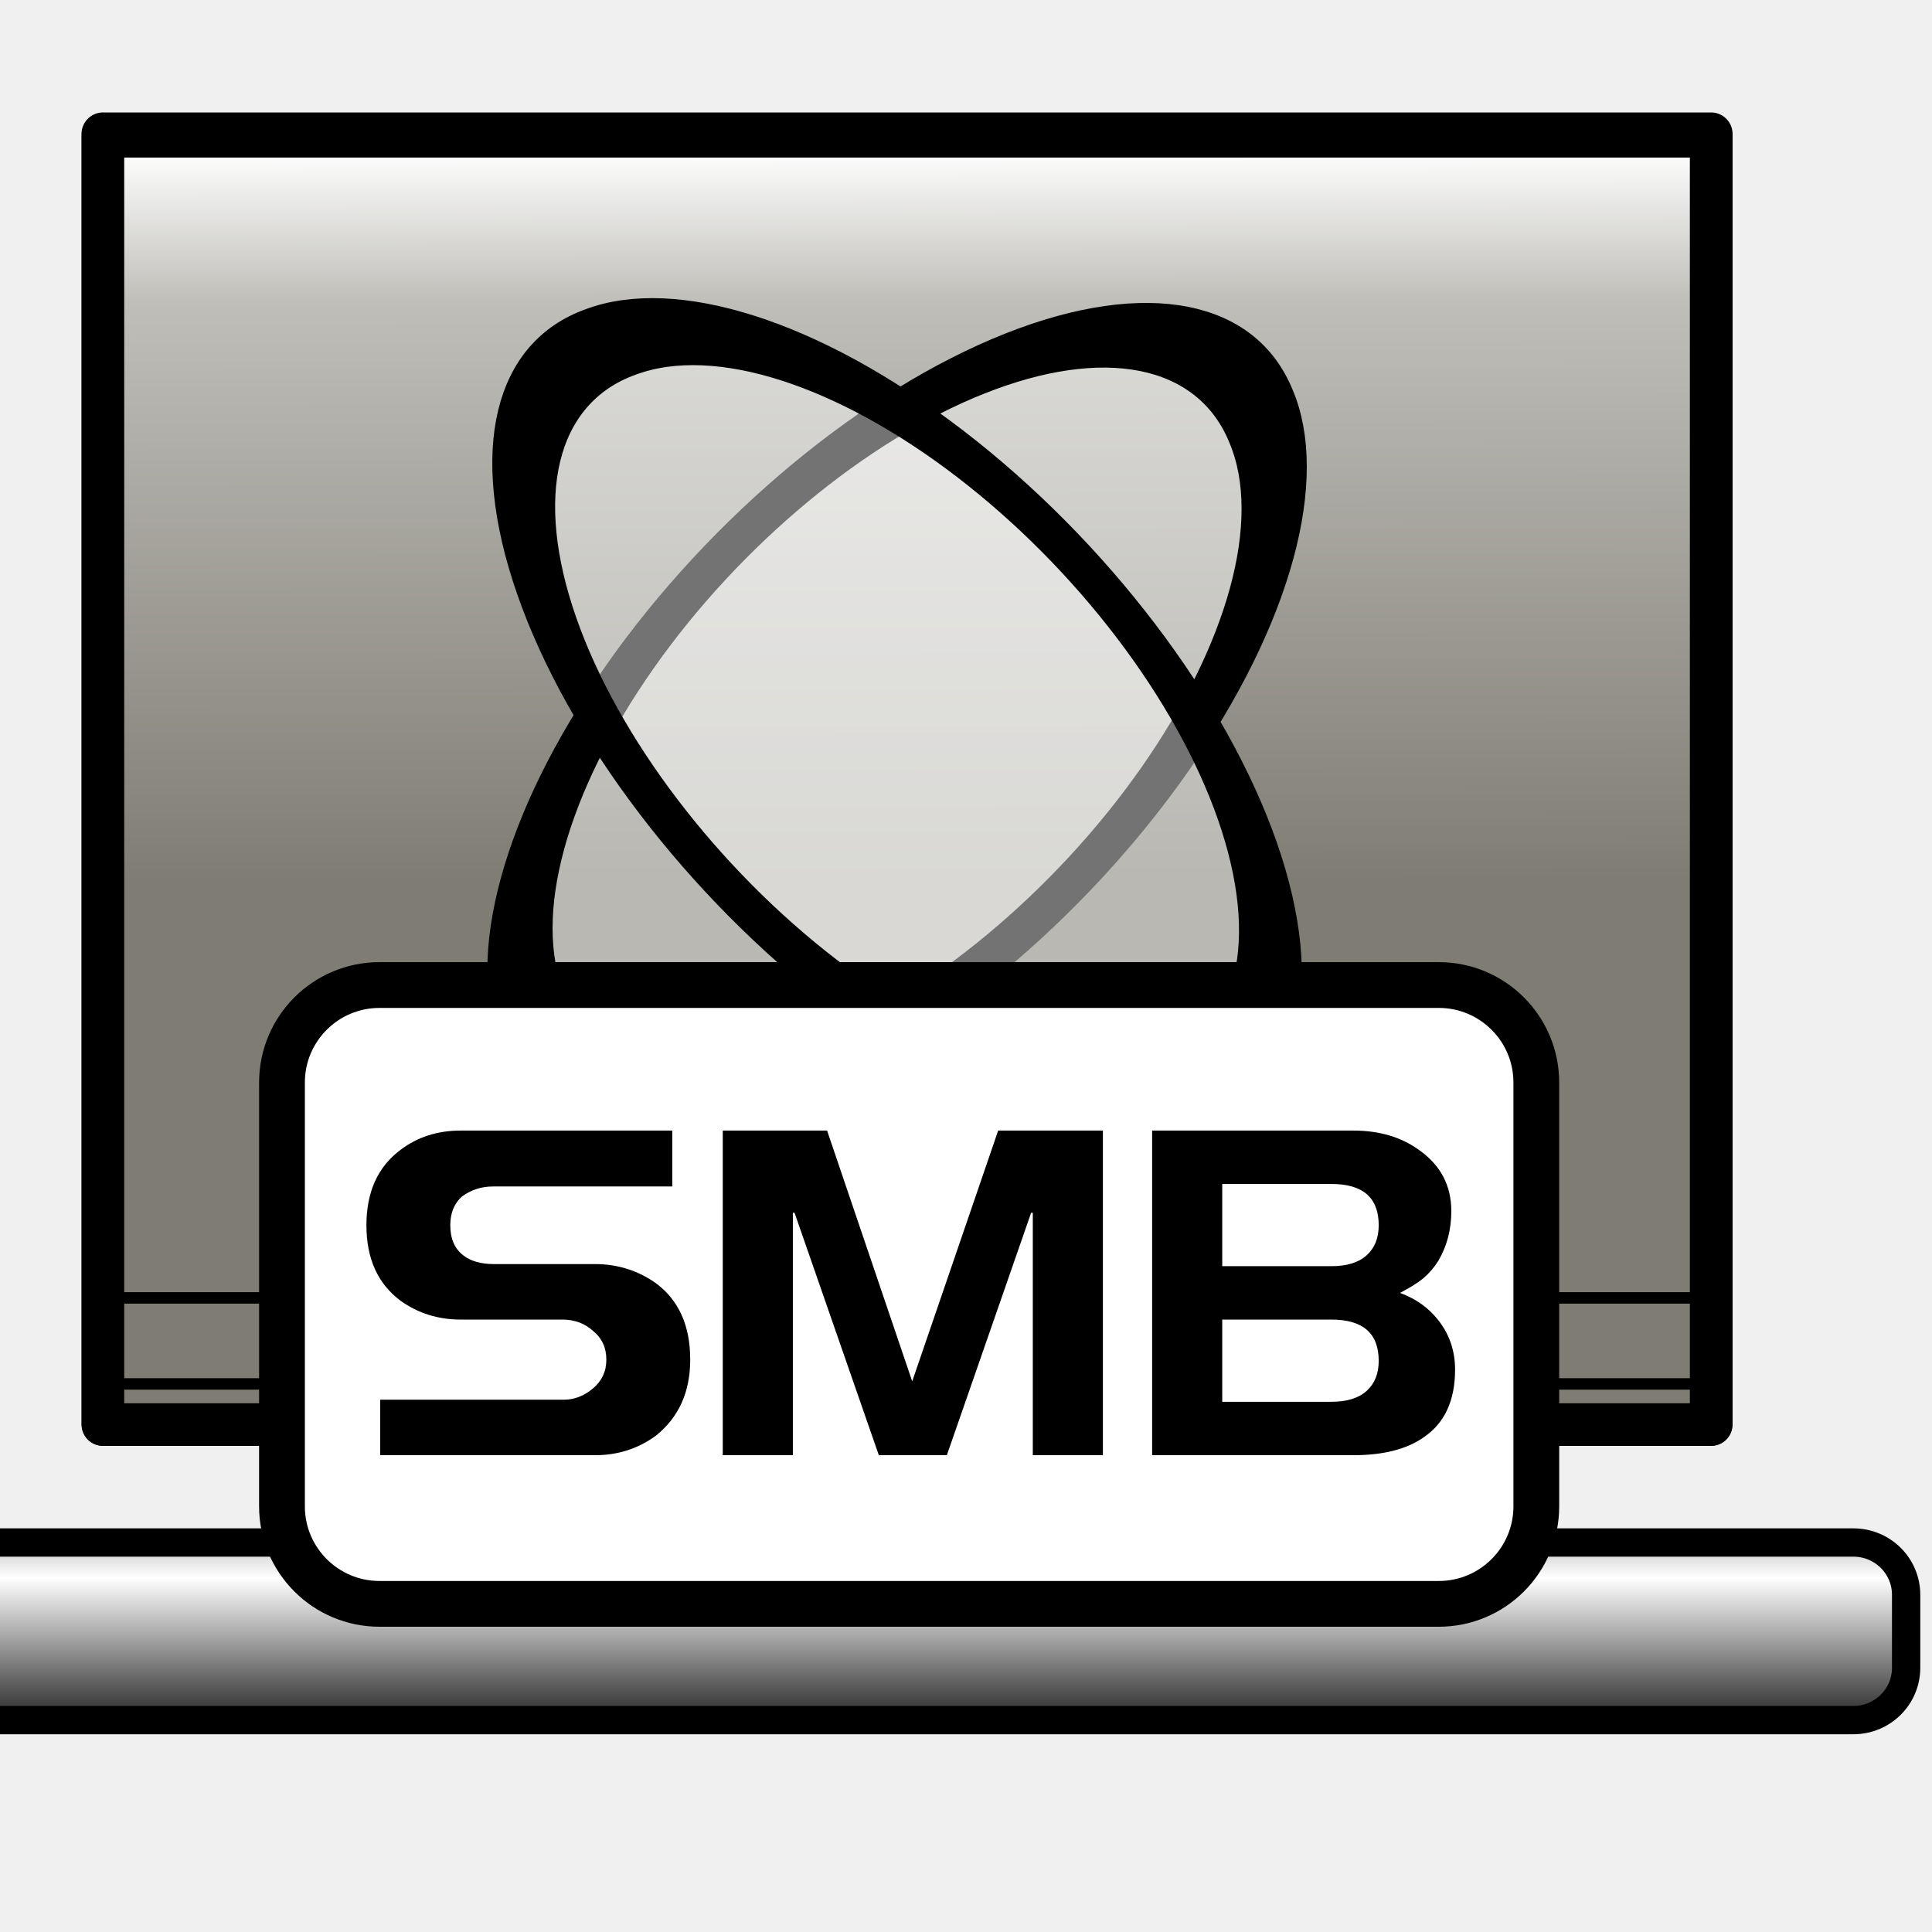
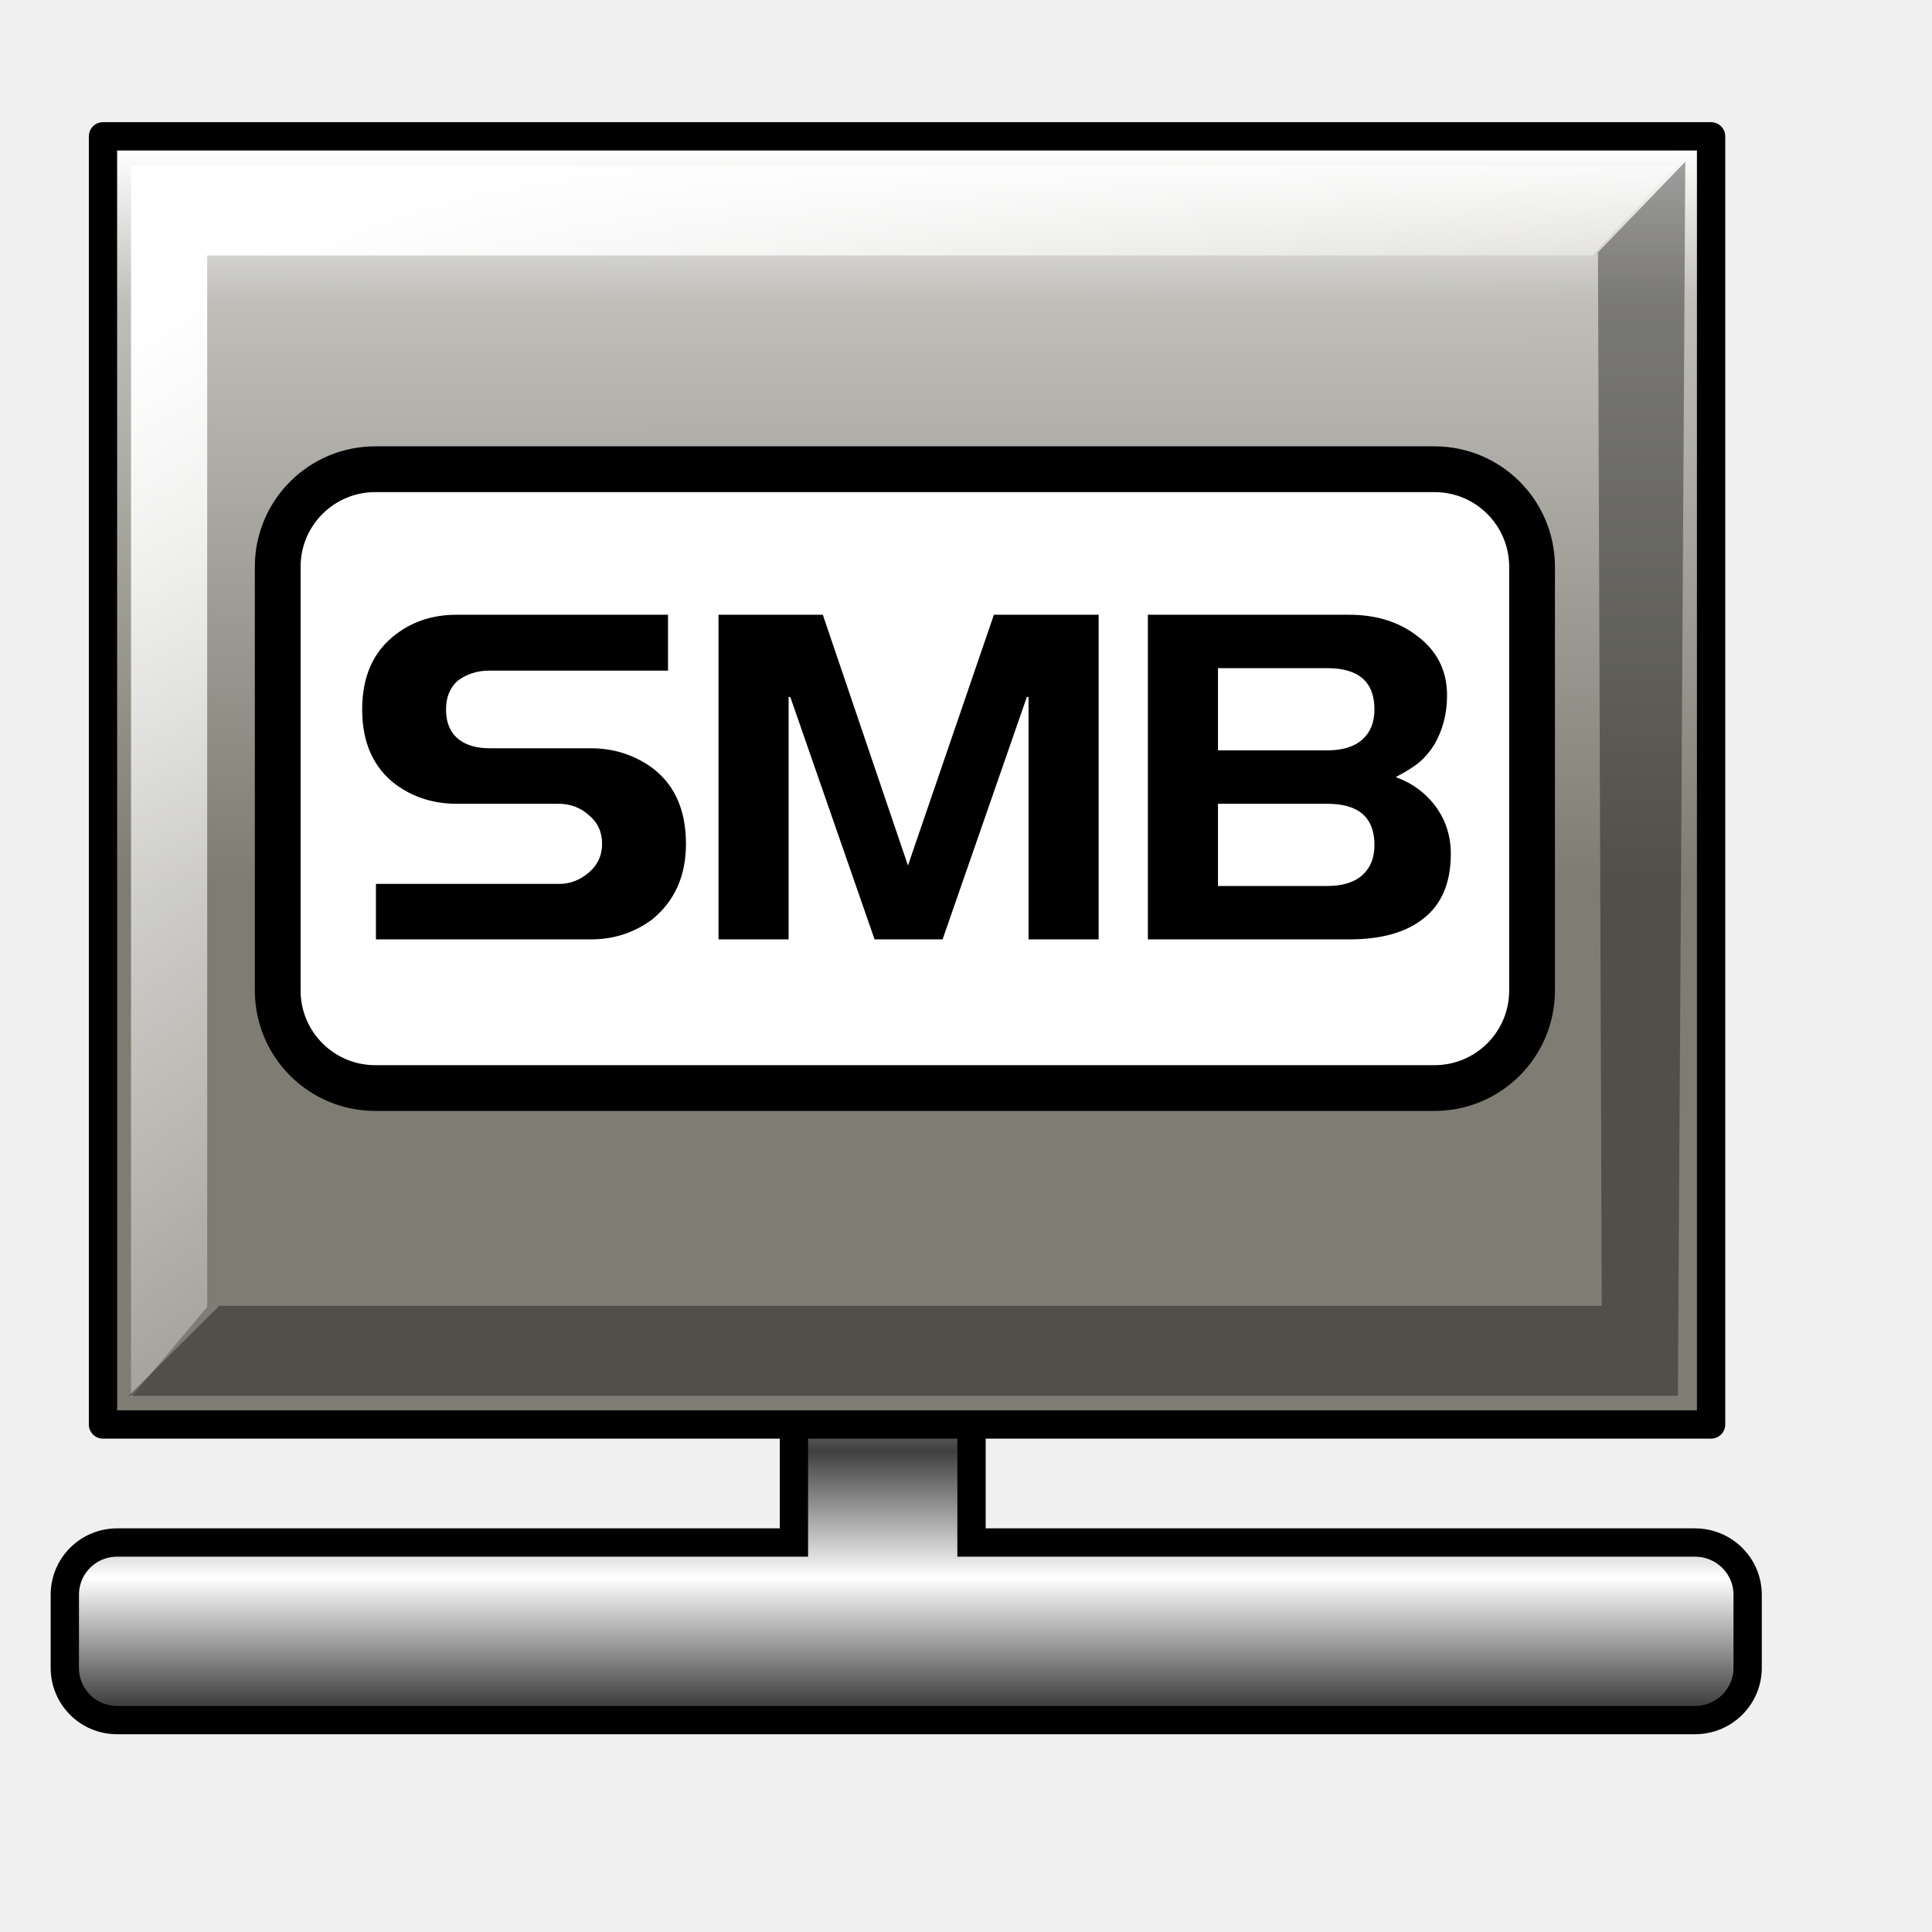
- <svg xmlns="http://www.w3.org/2000/svg" xmlns:xlink="http://www.w3.org/1999/xlink" id="svg559" width="128pt" height="128pt">
+ <svg xmlns="http://www.w3.org/2000/svg" xmlns:xlink="http://www.w3.org/1999/xlink" height="128pt" width="128pt" id="svg559">
  <defs id="defs561">
+     <linearGradient id="linearGradient3604">
+       <stop style="stop-color:#ffffff;stop-opacity:1;" offset="0" id="stop3606" />
+       <stop style="stop-color:#ffffff;stop-opacity:0;" offset="1" id="stop3608" />
+     </linearGradient>
+     <linearGradient xlink:href="#linearGradient3604" id="linearGradient3610" gradientTransform="matrix(1.120256,0,0,0.892653,-1.409934,-20.69)" x1="21.389" y1="47.474" x2="95.576" y2="134.593" gradientUnits="userSpaceOnUse" />
    <linearGradient id="linearGradient872">
-       <stop style="stop-color:#ffffff;stop-opacity:1;" offset="0" id="stop873" />
-       <stop style="stop-color:#9f9f9f;stop-opacity:1;" offset="0.5" id="stop879" />
-       <stop style="stop-color:#3f3f3f;stop-opacity:1;" offset="1" id="stop875" />
+       <stop id="stop873" offset="0" style="stop-color:#ffffff;stop-opacity:1;" />
+       <stop id="stop879" offset="0.5" style="stop-color:#9f9f9f;stop-opacity:1;" />
+       <stop id="stop875" offset="1" style="stop-color:#3f3f3f;stop-opacity:1;" />
    </linearGradient>
    <linearGradient id="linearGradient866">
-       <stop style="stop-color:#ffffff;stop-opacity:1;" offset="0" id="stop867" />
-       <stop style="stop-color:#bfbeb9;stop-opacity:1;" offset="0.21" id="stop870" />
-       <stop style="stop-color:#7f7d73;stop-opacity:1;" offset="1" id="stop869" />
+       <stop id="stop867" offset="0" style="stop-color:#ffffff;stop-opacity:1;" />
+       <stop id="stop870" offset="0.21" style="stop-color:#bfbeb9;stop-opacity:1;" />
+       <stop id="stop869" offset="1" style="stop-color:#7f7d73;stop-opacity:1;" />
    </linearGradient>
    <linearGradient id="linearGradient566">
-       <stop style="stop-color:#ffffff;stop-opacity:1;" offset="0" id="stop567" />
-       <stop style="stop-color:#bfbfbf;stop-opacity:1;" offset="0.242" id="stop853" />
-       <stop style="stop-color:#7f7f7f;stop-opacity:1;" offset="1" id="stop568" />
+       <stop id="stop567" offset="0" style="stop-color:#ffffff;stop-opacity:1;" />
+       <stop id="stop853" offset="0.242" style="stop-color:#bfbfbf;stop-opacity:1;" />
+       <stop id="stop568" offset="1" style="stop-color:#7f7f7f;stop-opacity:1;" />
    </linearGradient>
-     <linearGradient xlink:href="#linearGradient566" id="linearGradient569" x1="0.823" y1="0.937" x2="0.265" y2="-7.812555e-3" />
-     <linearGradient xlink:href="#linearGradient866" id="linearGradient589" x1="0.443" y1="0.013" x2="0.444" y2="0.578" spreadMethod="pad" />
-     <linearGradient xlink:href="#linearGradient872" id="linearGradient871" x1="0.495" y1="0.729" x2="0.495" y2="0.972" spreadMethod="reflect" />
+     <linearGradient y2="10.028" x2="41.231" y1="133.934" x1="114.371" id="linearGradient569" xlink:href="#linearGradient566" gradientTransform="scale(1.112724,0.898695)" gradientUnits="userSpaceOnUse" />
+     <linearGradient spreadMethod="pad" y2="0.578" x2="0.444" y1="0.013" x1="0.443" id="linearGradient589" xlink:href="#linearGradient866" />
+     <linearGradient spreadMethod="reflect" y2="0.972" x2="0.495" y1="0.729" x1="0.495" id="linearGradient871" xlink:href="#linearGradient872" />
+     <linearGradient xlink:href="#linearGradient872" id="linearGradient1386" x1="0.495" y1="0.729" x2="0.495" y2="0.972" spreadMethod="reflect" />
+     <linearGradient xlink:href="#linearGradient866" id="linearGradient1384" x1="0.443" y1="0.013" x2="0.444" y2="0.578" spreadMethod="pad" />
+     <linearGradient xlink:href="#linearGradient566" id="linearGradient1382" x1="0.823" y1="0.937" x2="0.265" y2="-7.812555e-3" />
+     <linearGradient id="linearGradient1374">
+       <stop style="stop-color:#ffffff;stop-opacity:1;" offset="0" id="stop1376" />
+       <stop style="stop-color:#bfbfbf;stop-opacity:1;" offset="0.242" id="stop1378" />
+       <stop style="stop-color:#7f7f7f;stop-opacity:1;" offset="1" id="stop1380" />
+     </linearGradient>
+     <linearGradient id="linearGradient1366">
+       <stop style="stop-color:#ffffff;stop-opacity:1;" offset="0" id="stop1368" />
+       <stop style="stop-color:#bfbeb9;stop-opacity:1;" offset="0.21" id="stop1370" />
+       <stop style="stop-color:#7f7d73;stop-opacity:1;" offset="1" id="stop1372" />
+     </linearGradient>
+     <linearGradient id="linearGradient1358">
+       <stop style="stop-color:#ffffff;stop-opacity:1;" offset="0" id="stop1360" />
+       <stop style="stop-color:#9f9f9f;stop-opacity:1;" offset="0.5" id="stop1362" />
+       <stop style="stop-color:#3f3f3f;stop-opacity:1;" offset="1" id="stop1364" />
+     </linearGradient>
+     <linearGradient xlink:href="#linearGradient872" id="linearGradient1413" spreadMethod="reflect" x1="42.038" y1="266.855" x2="42.038" y2="289.436" gradientTransform="scale(1.906299,0.524577)" gradientUnits="userSpaceOnUse" />
+     <linearGradient xlink:href="#linearGradient866" id="linearGradient1415" spreadMethod="pad" x1="64.48" y1="12.986" x2="64.577" y2="87.008" gradientTransform="scale(1.113753,0.897865)" gradientUnits="userSpaceOnUse" />
+     <linearGradient xlink:href="#linearGradient866" id="linearGradient1424" gradientUnits="userSpaceOnUse" gradientTransform="matrix(1.113753,0,0,0.897865,-175.054,3.34771)" spreadMethod="pad" x1="64.48" y1="12.986" x2="64.577" y2="87.008" />
+     <linearGradient xlink:href="#linearGradient566" id="linearGradient1430" gradientUnits="userSpaceOnUse" gradientTransform="matrix(1.112724,0,0,0.898695,-175.054,3.34771)" x1="114.371" y1="133.934" x2="41.231" y2="10.028" />
+     <linearGradient xlink:href="#linearGradient872" id="linearGradient1437" gradientUnits="userSpaceOnUse" gradientTransform="matrix(1.906299,0,0,0.524577,-175.054,3.34771)" spreadMethod="reflect" x1="42.038" y1="266.855" x2="42.038" y2="289.436" />
+     <linearGradient spreadMethod="reflect" y2="0.972" x2="0.495" y1="0.729" x1="0.495" id="linearGradient1405" xlink:href="#linearGradient872" />
+     <linearGradient spreadMethod="pad" y2="0.578" x2="0.444" y1="0.013" x1="0.443" id="linearGradient1403" xlink:href="#linearGradient866" />
+     <linearGradient y2="-7.812555e-3" x2="0.265" y1="0.937" x1="0.823" id="linearGradient1401" xlink:href="#linearGradient566" />
+     <linearGradient id="linearGradient1393">
+       <stop id="stop1395" offset="0" style="stop-color:#ffffff;stop-opacity:1;" />
+       <stop id="stop1397" offset="0.242" style="stop-color:#bfbfbf;stop-opacity:1;" />
+       <stop id="stop1399" offset="1" style="stop-color:#7f7f7f;stop-opacity:1;" />
+     </linearGradient>
+     <linearGradient id="linearGradient1385">
+       <stop id="stop1387" offset="0" style="stop-color:#ffffff;stop-opacity:1;" />
+       <stop id="stop1389" offset="0.21" style="stop-color:#bfbeb9;stop-opacity:1;" />
+       <stop id="stop1391" offset="1" style="stop-color:#7f7d73;stop-opacity:1;" />
+     </linearGradient>
+     <linearGradient id="linearGradient1377">
+       <stop id="stop1379" offset="0" style="stop-color:#ffffff;stop-opacity:1;" />
+       <stop id="stop1381" offset="0.5" style="stop-color:#9f9f9f;stop-opacity:1;" />
+       <stop id="stop1383" offset="1" style="stop-color:#3f3f3f;stop-opacity:1;" />
+     </linearGradient>
+     <linearGradient gradientUnits="userSpaceOnUse" gradientTransform="scale(1.906299,0.524577)" y2="289.436" x2="42.038" y1="266.855" x1="42.038" spreadMethod="reflect" id="linearGradient1432" xlink:href="#linearGradient872" />
+     <linearGradient gradientUnits="userSpaceOnUse" gradientTransform="scale(1.113753,0.897865)" y2="87.008" x2="64.577" y1="12.986" x1="64.48" spreadMethod="pad" id="linearGradient1434" xlink:href="#linearGradient866" />
+     <linearGradient y2="87.008" x2="64.577" y1="12.986" x1="64.48" spreadMethod="pad" gradientTransform="matrix(1.113753,0,0,0.897865,-181.054,-1.565599)" gradientUnits="userSpaceOnUse" id="linearGradient1443" xlink:href="#linearGradient866" />
+     <linearGradient y2="10.028" x2="41.231" y1="133.934" x1="114.371" gradientTransform="matrix(1.112724,0,0,0.898695,-181.054,-1.565599)" gradientUnits="userSpaceOnUse" id="linearGradient1449" xlink:href="#linearGradient566" />
+     <linearGradient y2="289.436" x2="42.038" y1="266.855" x1="42.038" spreadMethod="reflect" gradientTransform="matrix(1.906299,0,0,0.524577,-181.054,-1.565599)" gradientUnits="userSpaceOnUse" id="linearGradient1456" xlink:href="#linearGradient872" />
  </defs>
-   <path style="fill:url(#linearGradient871);fill-rule:evenodd;stroke:#000000;stroke-width:2.5;stroke-dasharray:none;" d="M 74.788,105.698 C 72.222,105.698 70.132,107.757 70.132,110.323 L 70.132,136.261 L -1.649,136.261 C -4.216,136.261 -6.274,138.319 -6.274,140.886 L -6.274,147.323 C -6.274,149.89 -4.216,151.948 -1.649,151.948 L 163.726,151.948 C 166.292,151.948 168.382,149.89 168.382,147.323 L 168.382,140.886 C 168.382,138.319 166.292,136.261 163.726,136.261 L 85.82,136.261 L 85.82,110.323 C 85.82,107.757 83.761,105.698 81.195,105.698 L 74.788,105.698 z " id="path877" />
-   <path style="font-size:12.000;fill:#000002;fill-rule:evenodd;stroke:none;stroke-width:3.8;stroke-linecap:round;stroke-linejoin:round;fill-opacity:0.201;stroke-dasharray:none;" d="M 15.862,69.485 L 63.213,16.285" id="path607" />
-   <path style="font-size:12.000;fill:#000002;fill-rule:evenodd;stroke:none;stroke-width:3.8;stroke-linecap:round;stroke-linejoin:round;fill-opacity:0.201;stroke-dasharray:none;" d="M 110.565,16.285 L 157.916,69.485" id="path608" />
-   <path style="font-size:12.000;fill:#000002;fill-rule:evenodd;stroke:none;stroke-width:3.8;stroke-linecap:round;stroke-linejoin:round;fill-opacity:0.201;stroke-dasharray:none;" d="M 15.862,69.485 L 63.213,16.285" id="path613" />
-   <path style="font-size:12.000;fill:#000002;fill-rule:evenodd;stroke:none;stroke-width:3.8;stroke-linecap:round;stroke-linejoin:round;fill-opacity:0.201;stroke-dasharray:none;" d="M 110.565,16.285 L 157.916,69.485" id="path614" />
-   <path style="font-size:12.000;fill:url(#linearGradient569);fill-rule:evenodd;stroke:#000000;stroke-width:3.794;stroke-linecap:round;stroke-linejoin:round;" d="M 9.097,11.83 L 9.097,125.831 L 151.152,125.831 L 151.152,11.83 L 9.097,11.83 z " id="path565" />
-   <path style="font-size:12.000;fill:none;fill-rule:evenodd;stroke:#000000;stroke-width:1.012;" d="M 9.097,114.652 L 151.152,114.652" id="path589" />
-   <path style="font-size:12.000;fill:none;fill-rule:evenodd;stroke:#000000;stroke-width:1.012;" d="M 9.097,122.252 L 151.152,122.252" id="path590" />
-   <path style="font-size:12.000;fill:none;fill-rule:evenodd;stroke:#000000;stroke-width:1.012;" d="M 9.097,107.052 L 151.152,107.052" id="path591" />
-   <path style="font-size:12;fill:url(#linearGradient589);fill-rule:evenodd;stroke:#000000;stroke-width:3.75;stroke-linecap:round;stroke-linejoin:round;stroke-dasharray:none;" d="M 9.097,12.042 L 9.097,125.834 L 151.152,125.834 L 151.152,12.042 L 9.097,12.042 z " id="path594" />
-   <path style="font-size:12.000;fill:none;fill-rule:evenodd;stroke:#000000;stroke-width:1.012;" d="M 9.097,114.652 L 151.152,114.652" id="path597" />
-   <path style="font-size:12.000;fill:none;fill-rule:evenodd;stroke:#000000;stroke-width:1.012;" d="M 9.097,122.252 L 151.152,122.252" id="path598" />
-   <path style="fill:#ffffff;fill-opacity:0.45;fill-rule:evenodd;stroke:#000000;stroke-width:11.099;stroke-opacity:1;" id="path832" d="M 148.819 80.276 A 63.78 69.094 0 1 0 21.26,80.276 A 63.78 69.094 0 1 0 148.819 80.276 z" transform="matrix(0.504005,-0.418847,0.124631,0.299084,26.37917,75.08104)" />
-   <path style="fill:#ffffff;fill-opacity:0.45;fill-rule:evenodd;stroke:#000000;stroke-width:11.099;" id="path862" d="M 148.819 80.276 A 63.78 69.094 0 1 0 21.26,80.276 A 63.78 69.094 0 1 0 148.819 80.276 z" transform="matrix(0.39686,0.521494,-0.304151,0.111697,69.91143,10.1576)" />
-   <rect style="fill:#ffffff;fill-rule:evenodd;stroke:#000000;stroke-width:4.043;" id="rect853" width="110.804" height="54.665" ry="8.614" x="24.909" y="87.015" />
-   <path transform="scale(0.9215,0.9215)" style="font-size:40;stroke-width:1pt;font-family:Trek;" d="M 110.446,139.498 L 110.446,108.378 L 129.726,108.378 C 132.286,108.378 134.433,109.031 136.166,110.338 C 138.139,111.778 139.126,113.698 139.126,116.098 C 139.126,117.858 138.713,119.445 137.886,120.858 C 137.486,121.498 137.006,122.058 136.446,122.538 C 135.886,122.991 135.139,123.458 134.206,123.938 C 135.806,124.525 137.086,125.471 138.046,126.778 C 139.006,128.085 139.486,129.591 139.486,131.298 C 139.486,134.258 138.486,136.418 136.486,137.778 C 134.859,138.925 132.606,139.498 129.726,139.498 L 110.446,139.498 z M 127.646,121.378 C 129.113,121.378 130.233,121.031 131.006,120.338 C 131.779,119.645 132.166,118.685 132.166,117.458 C 132.166,114.818 130.659,113.498 127.646,113.498 L 117.166,113.498 L 117.166,121.378 L 127.646,121.378 z M 127.646,134.378 C 129.113,134.378 130.233,134.031 131.006,133.338 C 131.779,132.645 132.166,131.685 132.166,130.458 C 132.166,127.818 130.659,126.498 127.646,126.498 L 117.166,126.498 L 117.166,134.378 L 127.646,134.378 z M 76.006,139.498 L 69.286,139.498 L 69.286,108.378 L 79.286,108.378 L 87.446,132.418 L 95.686,108.378 L 105.726,108.378 L 105.726,139.498 L 99.006,139.498 L 99.006,116.258 L 98.846,116.258 L 90.766,139.498 L 84.246,139.498 L 76.166,116.258 L 76.006,116.258 L 76.006,139.498 z M 64.446,108.378 L 64.446,113.738 L 47.246,113.738 C 46.153,113.738 45.166,114.058 44.286,114.698 C 43.539,115.365 43.166,116.285 43.166,117.458 C 43.166,118.738 43.579,119.698 44.406,120.338 C 45.126,120.898 46.113,121.178 47.366,121.178 L 57.046,121.178 C 59.206,121.178 61.153,121.791 62.886,123.018 C 65.073,124.645 66.166,127.085 66.166,130.338 C 66.166,133.431 65.073,135.858 62.886,137.618 C 61.179,138.871 59.233,139.498 57.046,139.498 L 36.446,139.498 L 36.446,134.178 L 54.046,134.178 C 55.059,134.178 55.993,133.818 56.846,133.098 C 57.699,132.378 58.126,131.458 58.126,130.338 C 58.126,129.191 57.699,128.271 56.846,127.578 C 56.046,126.858 55.073,126.498 53.926,126.498 L 44.166,126.498 C 42.006,126.498 40.086,125.898 38.406,124.698 C 36.219,123.071 35.126,120.658 35.126,117.458 C 35.126,114.258 36.219,111.845 38.406,110.218 C 40.033,108.991 41.953,108.378 44.166,108.378 L 64.446,108.378 z " id="path866" />
+   <path id="path877" d="M 74.788,105.698 C 72.222,105.698 70.132,107.757 70.132,110.323 L 70.132,136.261 L 10.351,136.261 C 7.784,136.261 5.726,138.319 5.726,140.886 L 5.726,147.323 C 5.726,149.89 7.784,151.948 10.351,151.948 L 149.726,151.948 C 152.292,151.948 154.382,149.89 154.382,147.323 L 154.382,140.886 C 154.382,138.319 152.292,136.261 149.726,136.261 L 85.82,136.261 L 85.82,110.323 C 85.82,107.757 83.761,105.698 81.195,105.698 L 74.788,105.698 z " style="fill:url(#linearGradient871);fill-rule:evenodd;stroke:#000000;stroke-width:2.5;stroke-dasharray:none;" />
+   <path id="path607" d="M 15.862,69.485 L 63.213,16.285" style="font-size:12.000;fill:#000002;fill-rule:evenodd;stroke:none;stroke-width:3.8;stroke-linecap:round;stroke-linejoin:round;fill-opacity:0.201;stroke-dasharray:none;" />
+   <path id="path608" d="M 110.565,16.285 L 157.916,69.485" style="font-size:12.000;fill:#000002;fill-rule:evenodd;stroke:none;stroke-width:3.8;stroke-linecap:round;stroke-linejoin:round;fill-opacity:0.201;stroke-dasharray:none;" />
+   <path id="path613" d="M 15.862,69.485 L 63.213,16.285" style="font-size:12.000;fill:#000002;fill-rule:evenodd;stroke:none;stroke-width:3.8;stroke-linecap:round;stroke-linejoin:round;fill-opacity:0.201;stroke-dasharray:none;" />
+   <path id="path614" d="M 110.565,16.285 L 157.916,69.485" style="font-size:12.000;fill:#000002;fill-rule:evenodd;stroke:none;stroke-width:3.8;stroke-linecap:round;stroke-linejoin:round;fill-opacity:0.201;stroke-dasharray:none;" />
+   <path id="path594" d="M 9.097,12.042 L 9.097,125.834 L 151.152,125.834 L 151.152,12.042 L 9.097,12.042 z " style="stroke-miterlimit:4;stroke-dasharray:none;stroke-linejoin:round;stroke-linecap:round;stroke-width:2.5;stroke:#000000;fill-rule:evenodd;fill:url(#linearGradient589);font-size:12" />
+   <path id="path1328" d="M 11.575,14.618 L 11.575,123.449 L 18.303,115.449 L 18.303,22.569 L 140.662,22.569 L 148.018,14.618 L 11.575,14.618 z " style="fill:url(#linearGradient3610);fill-opacity:1;fill-rule:evenodd;stroke:none;stroke-width:0.25pt;stroke-linecap:butt;stroke-linejoin:miter;stroke-opacity:1" />
+   <path id="path2874" d="M 148.222,123.303 L 148.873,14.29 L 141.16,22.29 L 141.494,115.353 L 19.364,115.353 L 11.364,123.303 L 148.222,123.303 z " style="fill:#000000;fill-opacity:0.364;fill-rule:evenodd;stroke:none;stroke-width:0.25pt;stroke-linecap:butt;stroke-linejoin:miter;stroke-opacity:1" />
+   <rect rx="8.614" y="41.45" x="24.533" ry="8.614" height="54.665" width="110.804" id="rect1429" style="fill:#ffffff;fill-rule:evenodd;stroke:#000000;stroke-width:4.043" />
+   <path id="path866" d="M 101.4,82.982 L 101.4,54.305 L 119.166,54.305 C 121.525,54.305 123.504,54.907 125.101,56.111 C 126.919,57.438 127.828,59.207 127.828,61.419 C 127.828,63.041 127.448,64.503 126.686,65.805 C 126.317,66.395 125.875,66.911 125.359,67.353 C 124.843,67.771 124.155,68.201 123.295,68.643 C 124.769,69.184 125.949,70.056 126.833,71.26 C 127.718,72.465 128.16,73.853 128.16,75.426 C 128.16,78.153 127.239,80.144 125.396,81.397 C 123.897,82.454 121.82,82.982 119.166,82.982 L 101.4,82.982 z M 117.25,66.284 C 118.601,66.284 119.633,65.965 120.346,65.326 C 121.058,64.687 121.415,63.802 121.415,62.672 C 121.415,60.239 120.026,59.023 117.25,59.023 L 107.592,59.023 L 107.592,66.284 L 117.25,66.284 z M 117.25,78.264 C 118.601,78.264 119.633,77.944 120.346,77.305 C 121.058,76.667 121.415,75.782 121.415,74.652 C 121.415,72.219 120.026,71.002 117.25,71.002 L 107.592,71.002 L 107.592,78.264 L 117.25,78.264 z M 69.663,82.982 L 63.471,82.982 L 63.471,54.305 L 72.686,54.305 L 80.205,76.458 L 87.798,54.305 L 97.05,54.305 L 97.05,82.982 L 90.858,82.982 L 90.858,61.566 L 90.71,61.566 L 83.265,82.982 L 77.257,82.982 L 69.811,61.566 L 69.663,61.566 L 69.663,82.982 z M 59.011,54.305 L 59.011,59.244 L 43.161,59.244 C 42.154,59.244 41.244,59.539 40.433,60.129 C 39.745,60.743 39.401,61.591 39.401,62.672 C 39.401,63.852 39.782,64.736 40.544,65.326 C 41.207,65.842 42.117,66.1 43.272,66.1 L 52.192,66.1 C 54.182,66.1 55.976,66.665 57.573,67.796 C 59.588,69.295 60.596,71.543 60.596,74.541 C 60.596,77.391 59.588,79.628 57.573,81.249 C 56.001,82.404 54.207,82.982 52.192,82.982 L 33.209,82.982 L 33.209,78.08 L 49.427,78.08 C 50.361,78.08 51.221,77.748 52.007,77.084 C 52.794,76.421 53.187,75.573 53.187,74.541 C 53.187,73.484 52.794,72.637 52.007,71.998 C 51.27,71.334 50.373,71.002 49.317,71.002 L 40.323,71.002 C 38.332,71.002 36.563,70.45 35.015,69.344 C 33,67.845 31.992,65.621 31.992,62.672 C 31.992,59.723 33,57.499 35.015,56 C 36.514,54.87 38.283,54.305 40.323,54.305 L 59.011,54.305 z " style="font-size:40;stroke-width:1pt;font-family:Trek" />
</svg>
